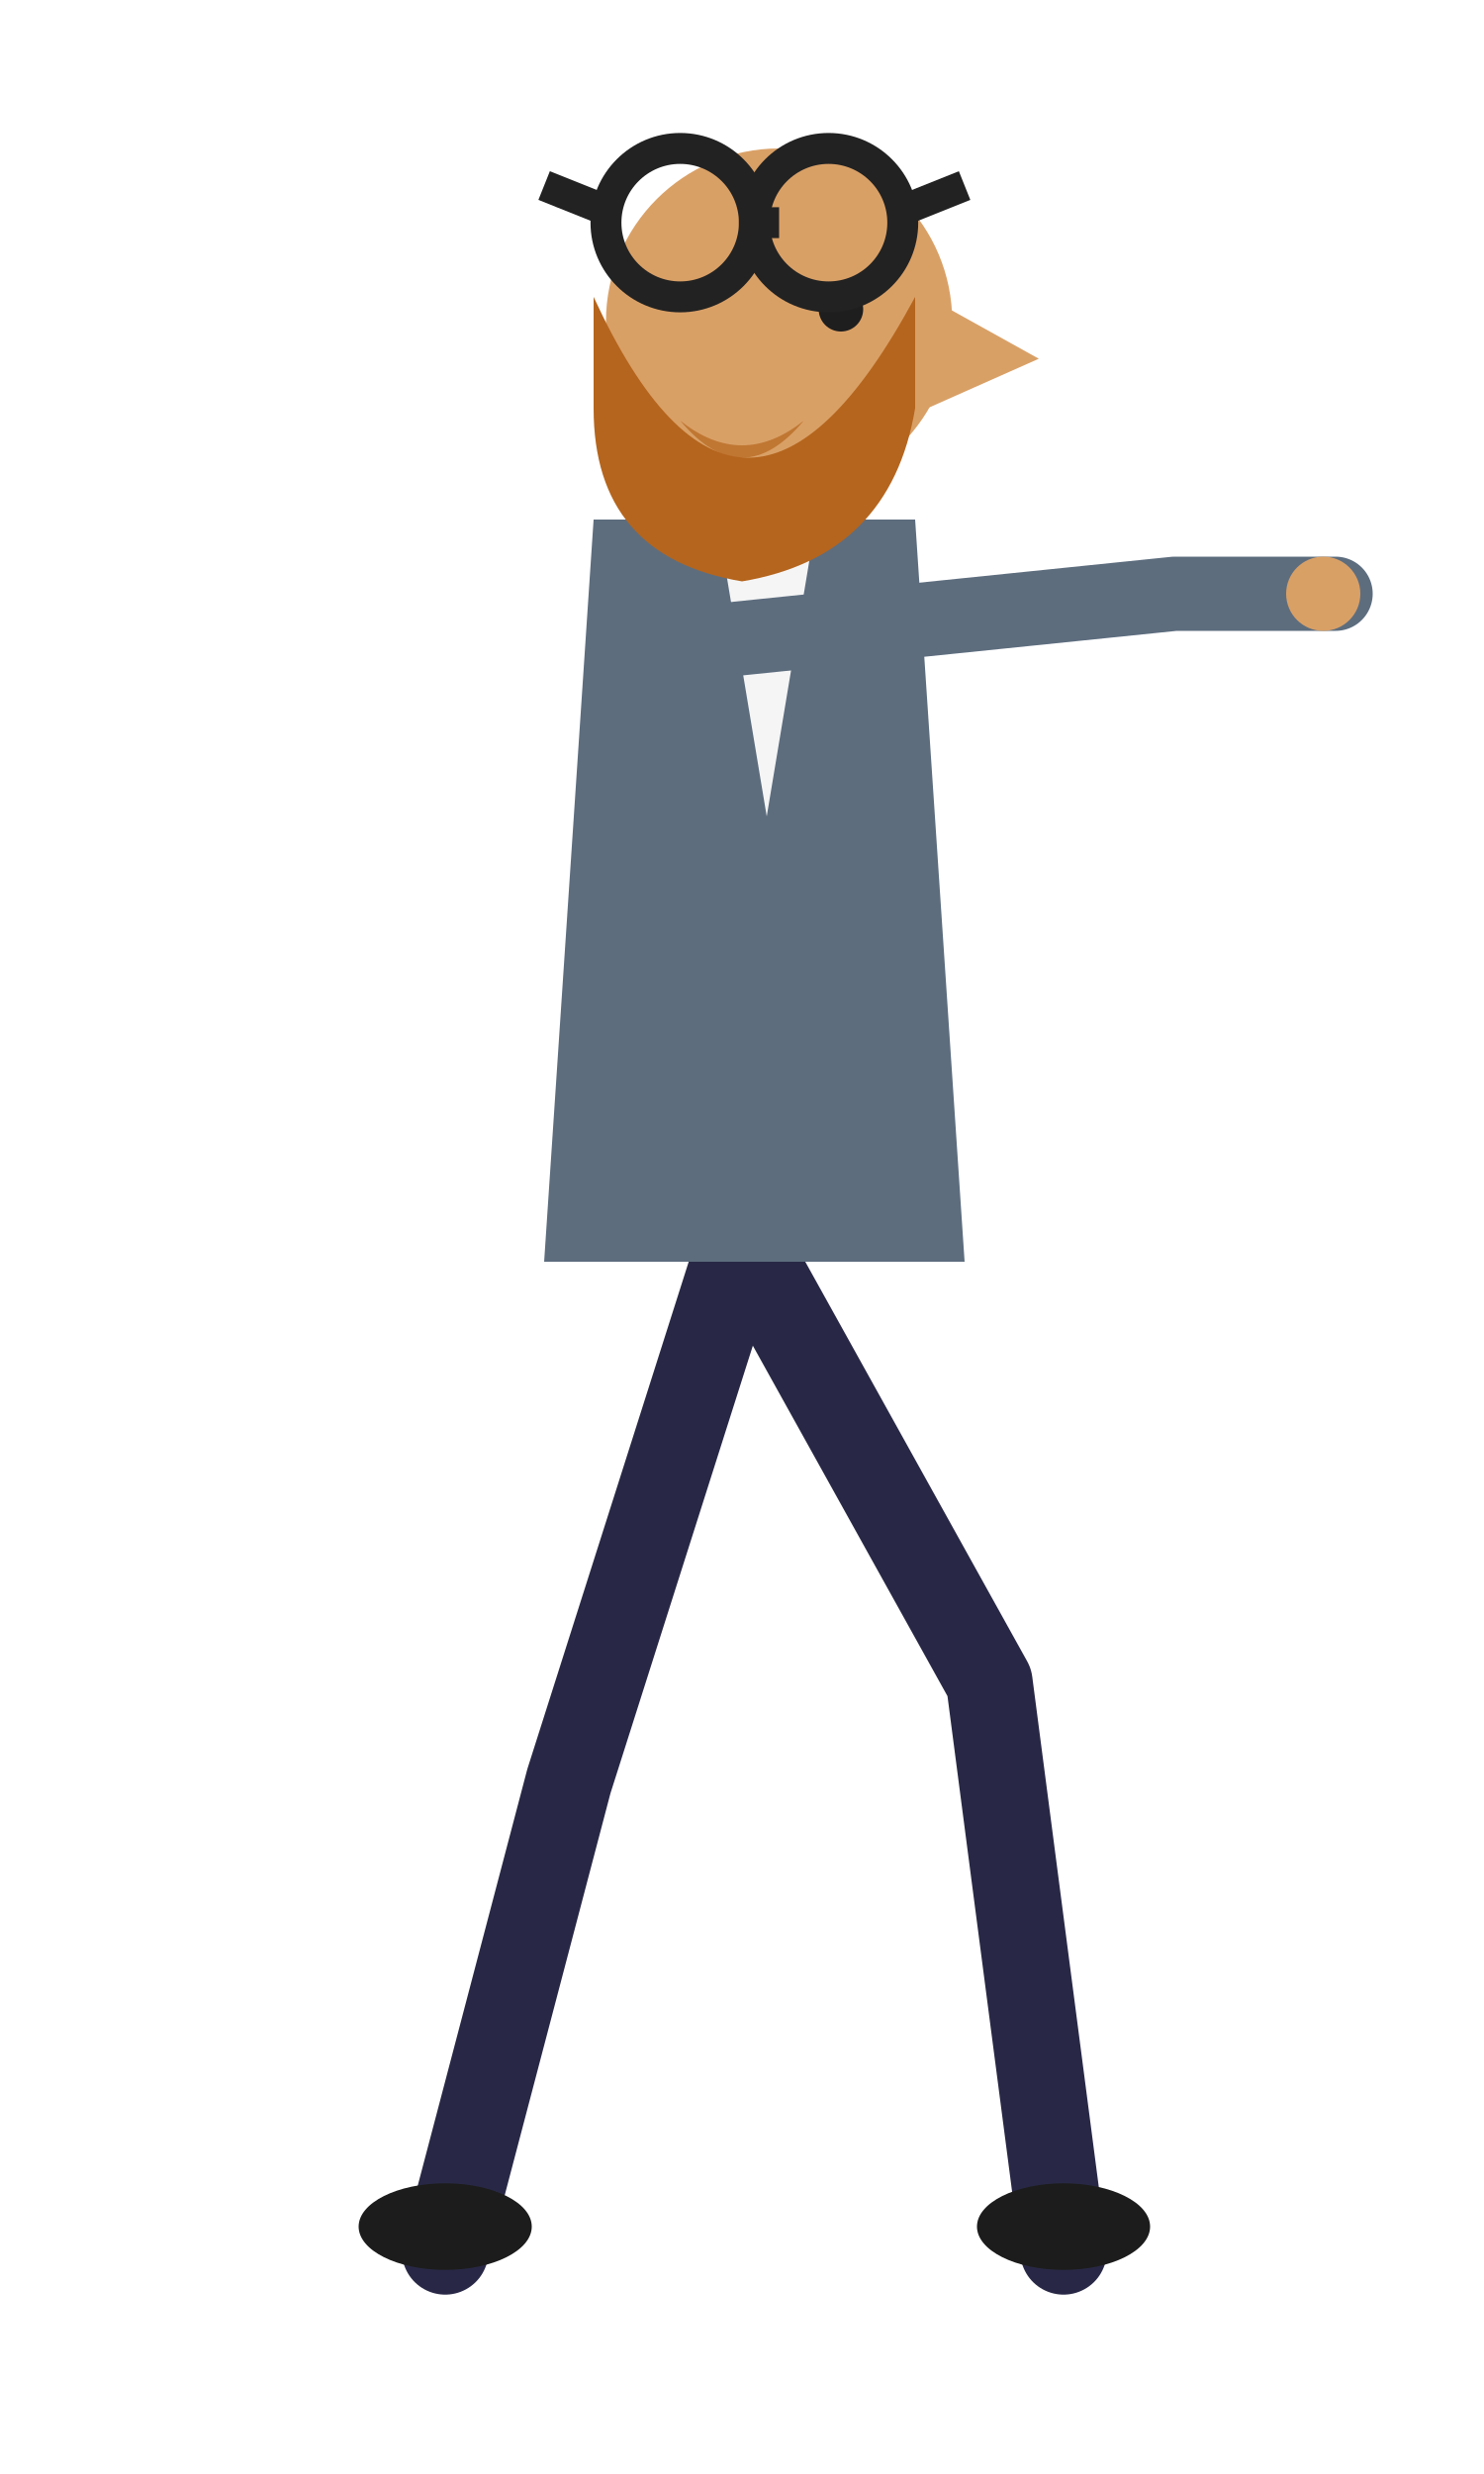
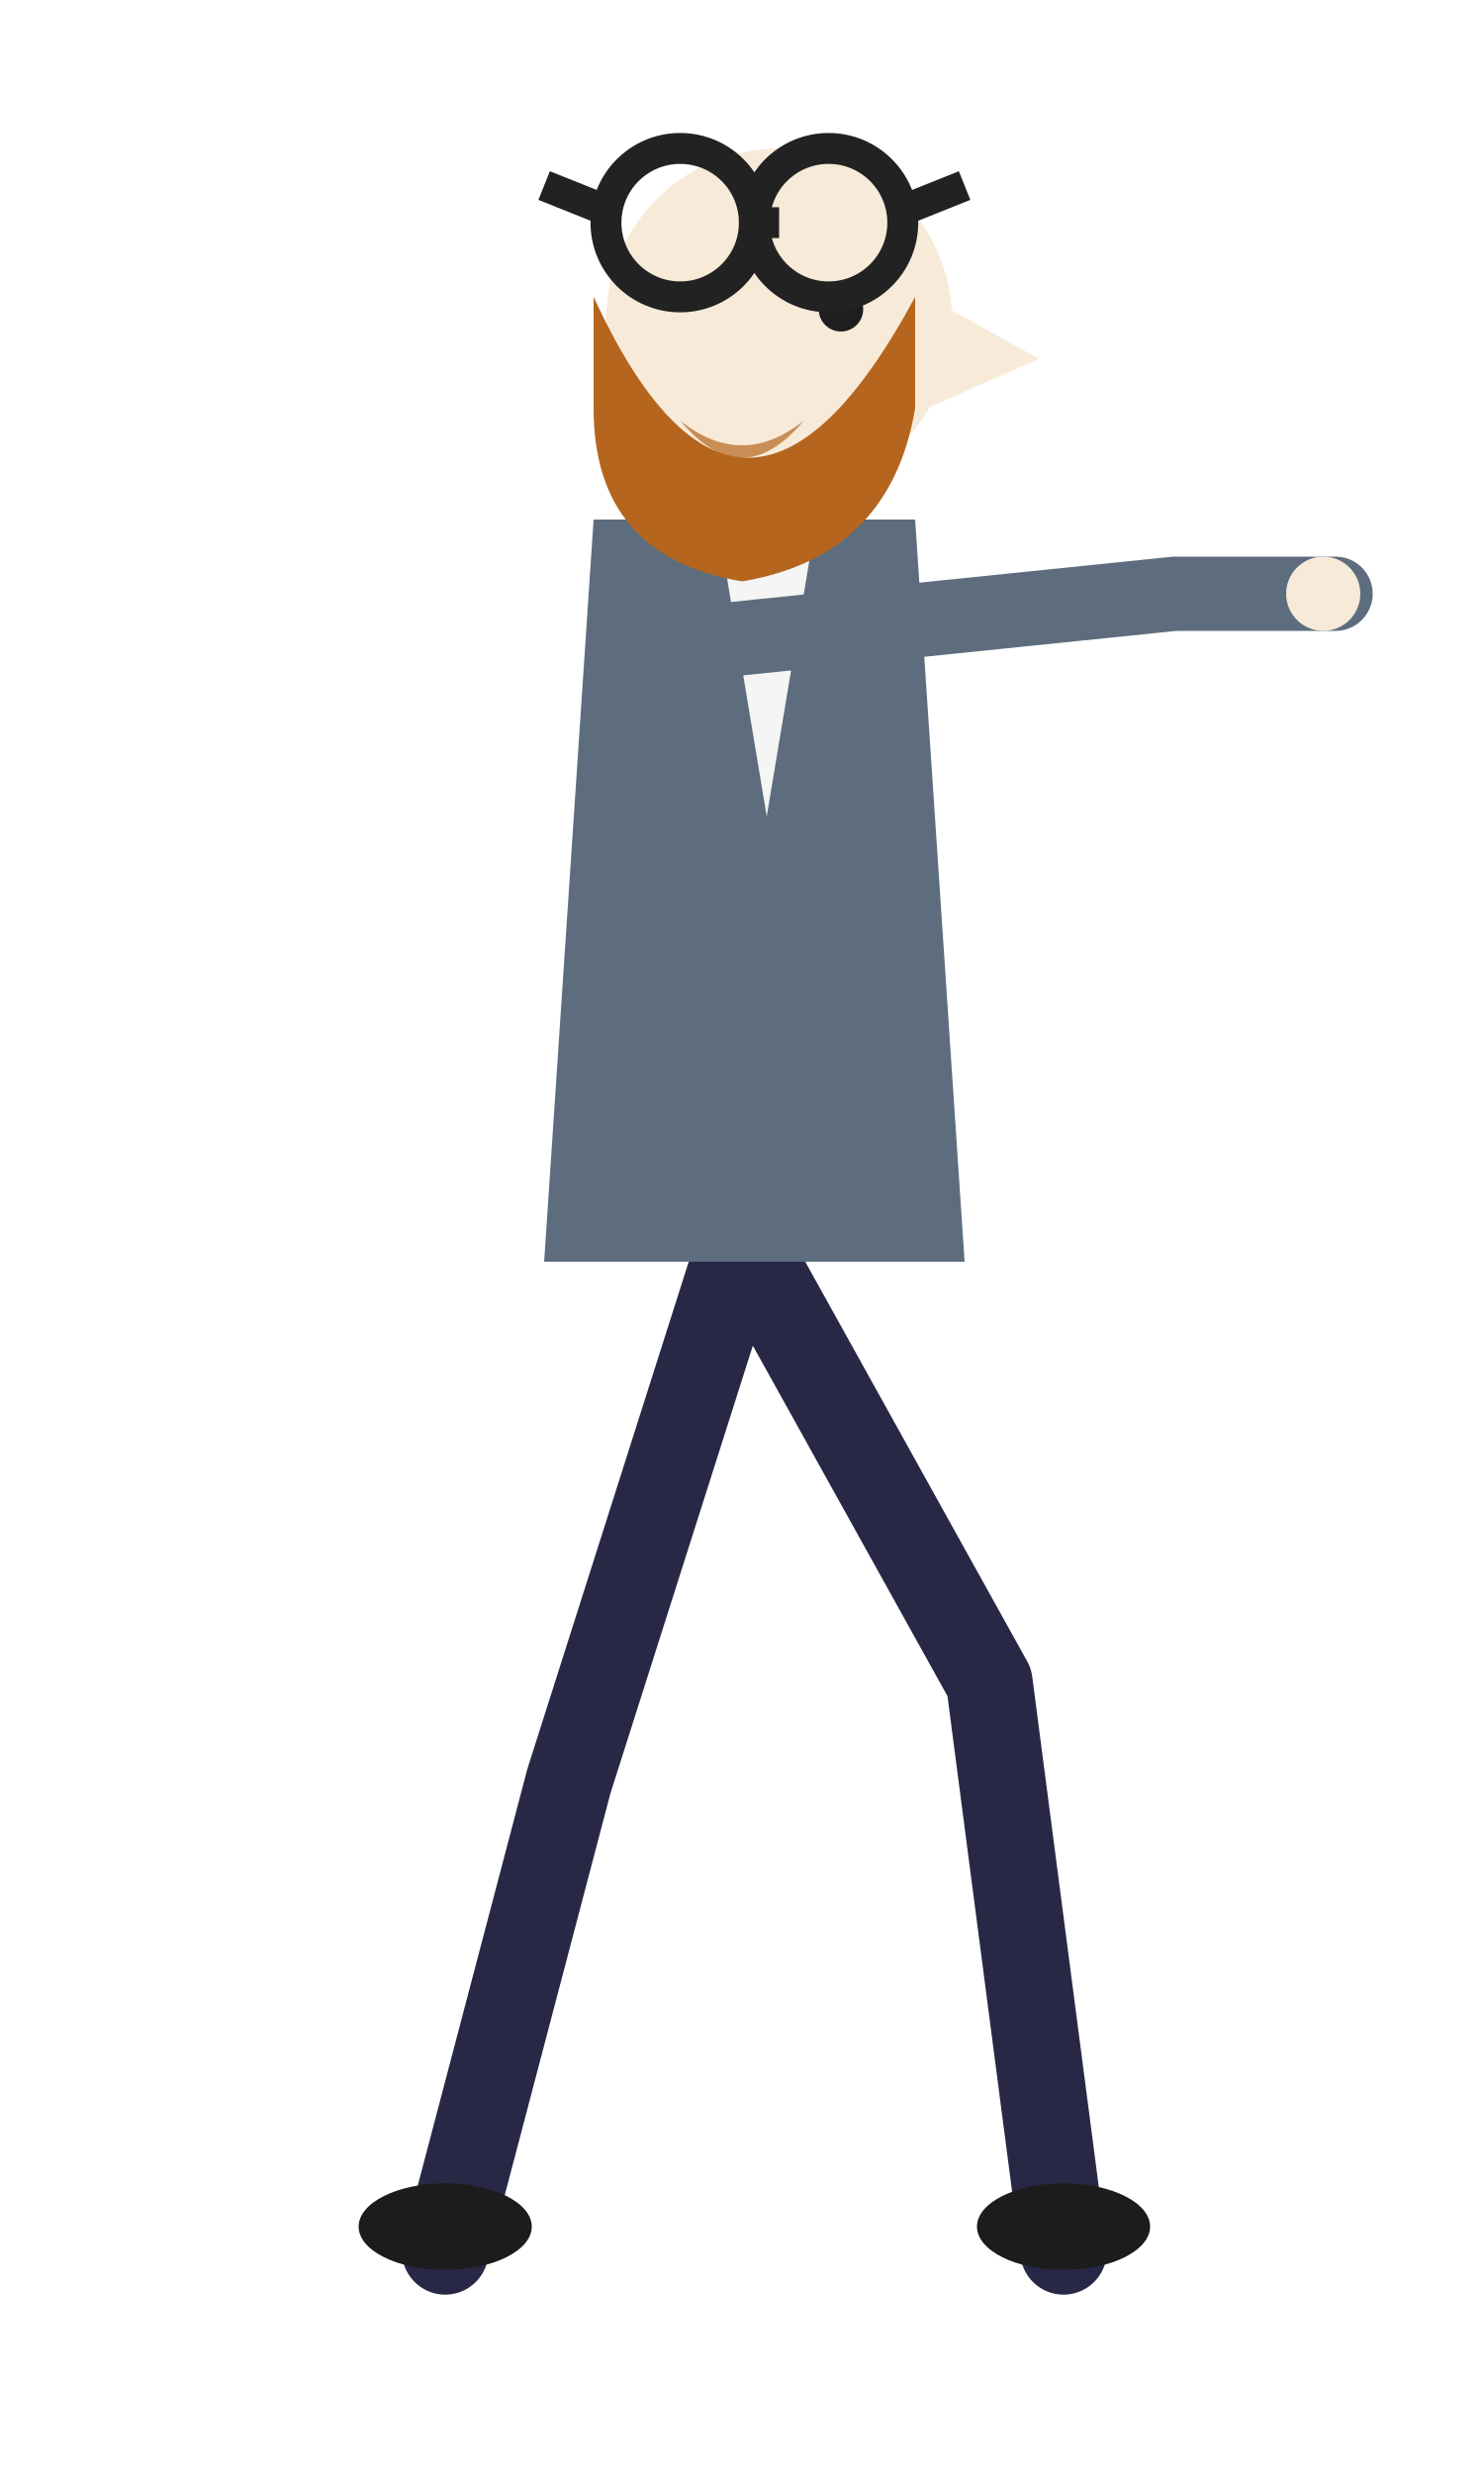
<svg xmlns="http://www.w3.org/2000/svg" viewBox="0 0 120 200" width="120" height="200">
  <g stroke="#282846" stroke-width="7" stroke-linecap="round" fill="none" stroke-linejoin="round">
    <path d="M60 100 L80 136 L86 182 M60 100 L46 144 L36 182" />
  </g>
  <ellipse cx="86" cy="180" rx="7" ry="3.5" fill="#1c1c1c" />
  <ellipse cx="36" cy="180" rx="7" ry="3.5" fill="#1c1c1c" />
  <path d="M48 42 L74 42 L78 102 L44 102 Z" fill="#5d6d7e" />
  <path d="M58 42 L66 42 L62 66 Z" fill="#f5f5f5" />
  <g stroke="#5d6d7e" stroke-width="6" stroke-linecap="round" fill="none">
    <path d="M56 52 L95 48 M95 48 L108 48" />
  </g>
-   <circle cx="107" cy="48" r="3" fill="#d9a066" />
-   <circle cx="63" cy="26" r="14" fill="#d9a066" />
-   <path d="M75 24 L84 29 L75 33 Z" fill="#d9a066" />
+   <circle cx="107" cy="48" r="3" fill="#f7ead9" />
+   <circle cx="63" cy="26" r="14" fill="#f7ead9" />
+   <path d="M75 24 L84 29 L75 33 Z" fill="#f7ead9" />
  <path d="" fill="#b5651d" />
  <circle cx="68" cy="25" r="1.8" fill="#1e1e1e" />
  <g stroke="#222" stroke-width="2.5" fill="none">
    <circle cx="55" cy="18" r="6" />
    <circle cx="67" cy="18" r="6" />
    <path d="M61 18 L63 18 M49 17 L44 15 M73 17 L78 15" />
  </g>
  <path d="M48 24 Q60 50 74 24 L74 33 Q72 45 60 47 Q48 45 48 33 Z" fill="#b5651d" />
  <path d="M55 34 Q60 38 65 34 Q60 40 55 34 Z" fill="#b5651d" opacity="0.7" />
</svg>
